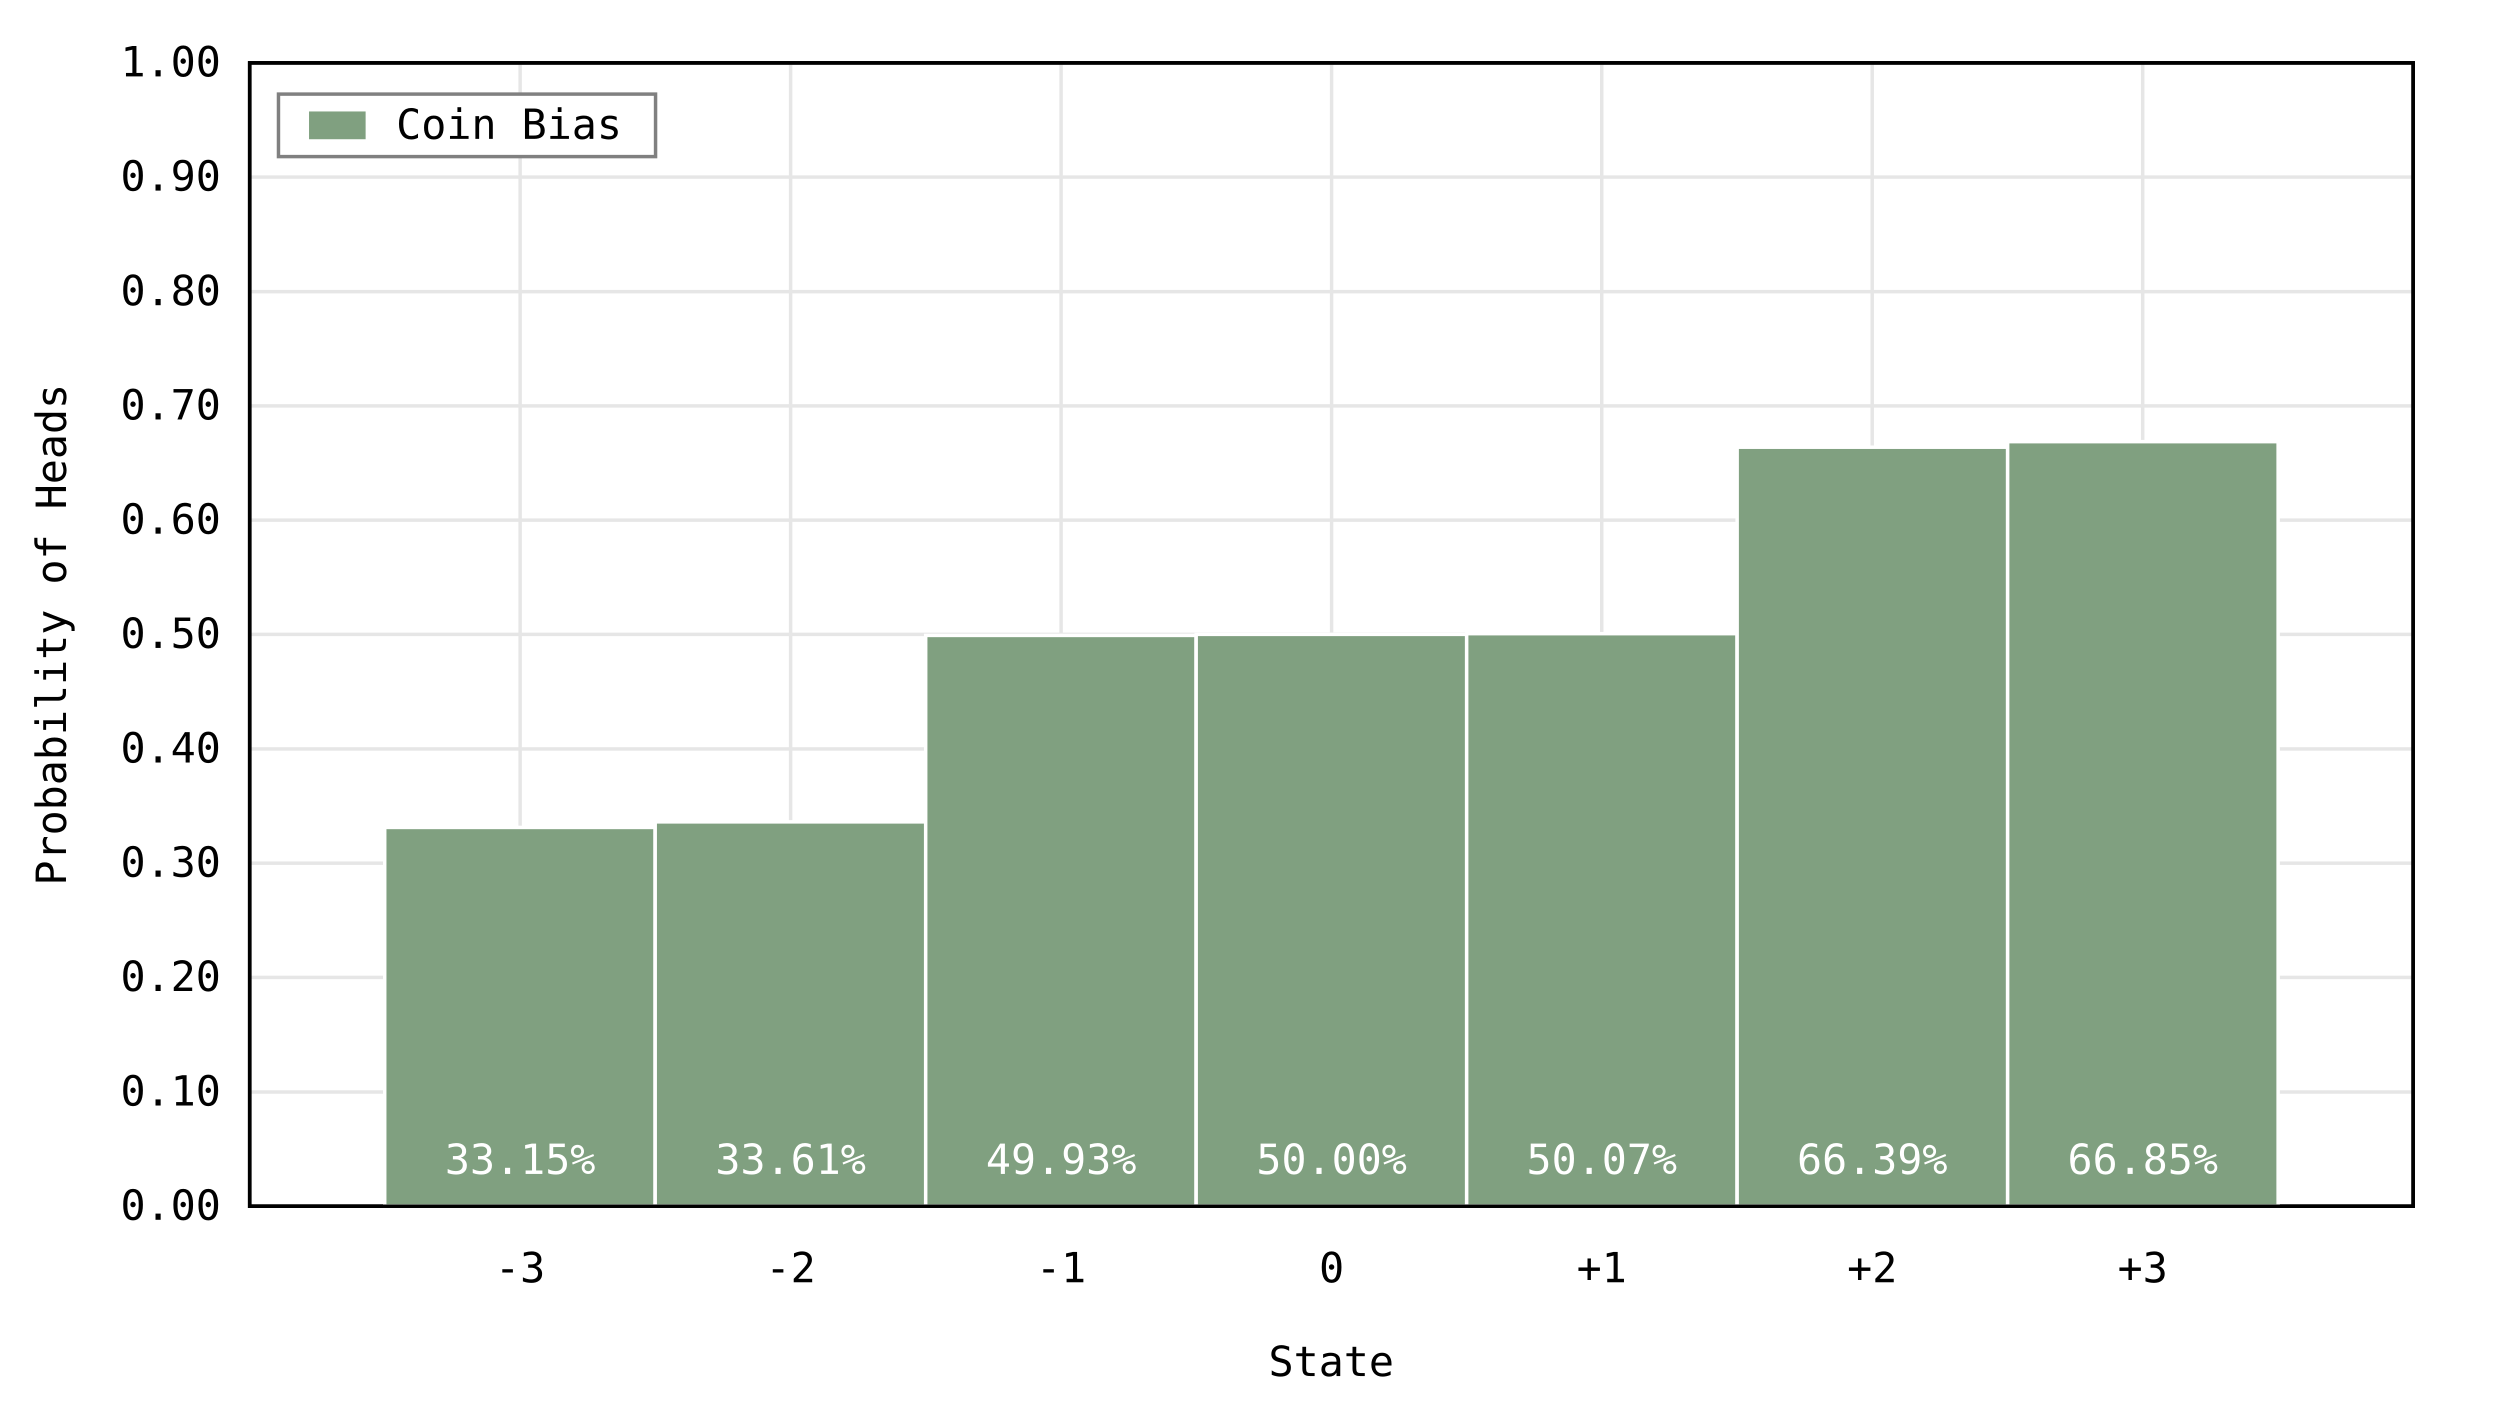
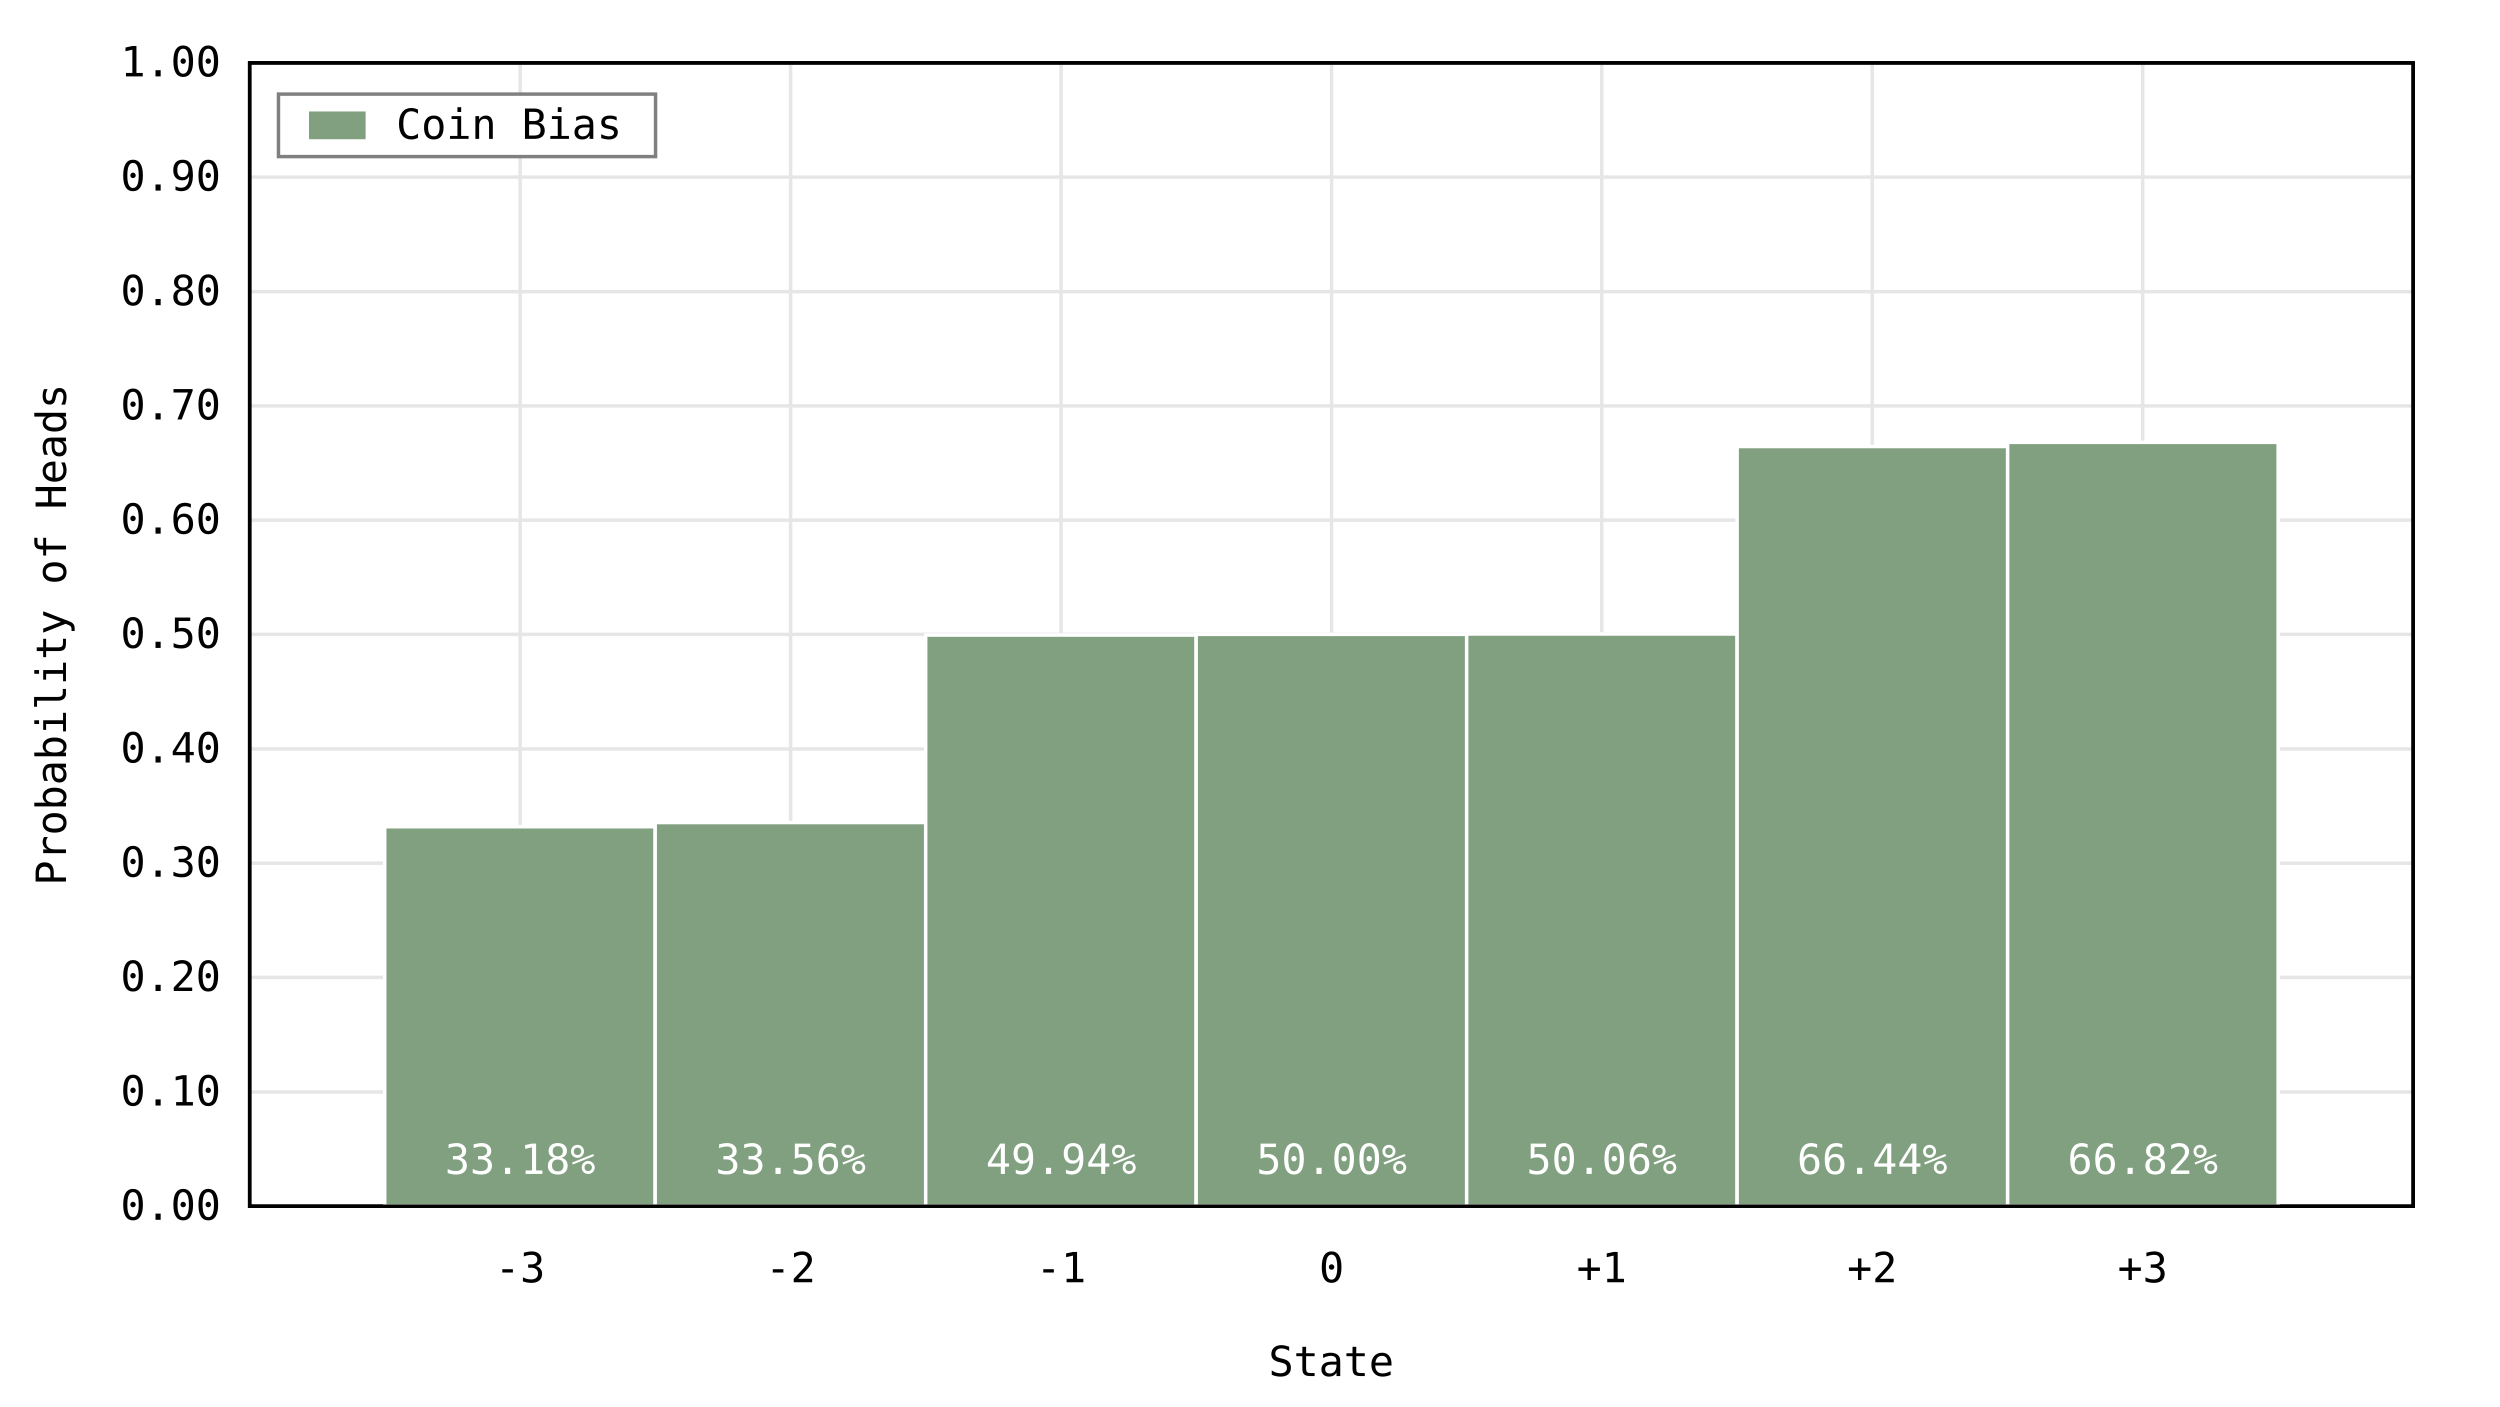
<svg xmlns="http://www.w3.org/2000/svg" xmlns:xlink="http://www.w3.org/1999/xlink" width="720" height="405" viewBox="0 0 720 405">
  <g id="gnuplot_canvas">
    <rect x="0" y="0" width="720" height="405" fill="none" />
    <defs>
      <circle id="gpDot" r="0.5" stroke-width="0.5" stroke="currentColor" />
      <path id="gpPt0" stroke-width="0.222" stroke="currentColor" d="M-1,0 h2 M0,-1 v2" />
      <path id="gpPt1" stroke-width="0.222" stroke="currentColor" d="M-1,-1 L1,1 M1,-1 L-1,1" />
      <path id="gpPt2" stroke-width="0.222" stroke="currentColor" d="M-1,0 L1,0 M0,-1 L0,1 M-1,-1 L1,1 M-1,1 L1,-1" />
      <rect id="gpPt3" stroke-width="0.222" stroke="currentColor" x="-1" y="-1" width="2" height="2" />
      <rect id="gpPt4" stroke-width="0.222" stroke="currentColor" fill="currentColor" x="-1" y="-1" width="2" height="2" />
      <circle id="gpPt5" stroke-width="0.222" stroke="currentColor" cx="0" cy="0" r="1" />
      <use xlink:href="#gpPt5" id="gpPt6" fill="currentColor" stroke="none" />
      <path id="gpPt7" stroke-width="0.222" stroke="currentColor" d="M0,-1.33 L-1.33,0.67 L1.33,0.67 z" />
      <use xlink:href="#gpPt7" id="gpPt8" fill="currentColor" stroke="none" />
      <use xlink:href="#gpPt7" id="gpPt9" stroke="currentColor" transform="rotate(180)" />
      <use xlink:href="#gpPt9" id="gpPt10" fill="currentColor" stroke="none" />
      <use xlink:href="#gpPt3" id="gpPt11" stroke="currentColor" transform="rotate(45)" />
      <use xlink:href="#gpPt11" id="gpPt12" fill="currentColor" stroke="none" />
      <path id="gpPt13" stroke-width="0.222" stroke="currentColor" d="M0,1.330 L1.265,0.411 L0.782,-1.067 L-0.782,-1.076 L-1.265,0.411 z" />
      <use xlink:href="#gpPt13" id="gpPt14" fill="currentColor" stroke="none" />
      <filter id="textbox" filterUnits="objectBoundingBox" x="0" y="0" height="1" width="1">
        <feFlood flood-color="white" flood-opacity="1" result="bgnd" />
        <feComposite in="SourceGraphic" in2="bgnd" operator="atop" />
      </filter>
      <filter id="greybox" filterUnits="objectBoundingBox" x="0" y="0" height="1" width="1">
        <feFlood flood-color="lightgrey" flood-opacity="1" result="grey" />
        <feComposite in="SourceGraphic" in2="grey" operator="atop" />
      </filter>
    </defs>
    <g fill="none" color="white" stroke="currentColor" stroke-width="1.00" stroke-linecap="butt" stroke-linejoin="miter">
</g>
    <g fill="none" color="black" stroke="currentColor" stroke-width="1.00" stroke-linecap="butt" stroke-linejoin="miter">
</g>
    <g fill="none" color="black" stroke="currentColor" stroke-width="1.00" stroke-linecap="butt" stroke-linejoin="miter">
      <path stroke="rgb(230, 230, 230)" class="gridline" d="M71.9,347.4 L695.0,347.4  " />
    </g>
    <g fill="none" color="black" stroke="currentColor" stroke-width="1.00" stroke-linecap="butt" stroke-linejoin="miter">
      <path stroke="black" d="M71.9,347.4 M695.0,347.4  " />
      <g transform="translate(63.6,351.3)" stroke="none" fill="black" font-family="Consolas, Menlo, monospace" font-size="12.00" text-anchor="end">
        <text>
          <tspan font-family="Consolas, Menlo, monospace">0.00</tspan>
        </text>
      </g>
    </g>
    <g fill="none" color="black" stroke="currentColor" stroke-width="1.00" stroke-linecap="butt" stroke-linejoin="miter">
</g>
    <g fill="none" color="black" stroke="currentColor" stroke-width="1.00" stroke-linecap="butt" stroke-linejoin="miter">
      <path stroke="rgb(230, 230, 230)" class="gridline" d="M71.9,314.5 L695.0,314.5  " />
    </g>
    <g fill="none" color="black" stroke="currentColor" stroke-width="1.00" stroke-linecap="butt" stroke-linejoin="miter">
      <path stroke="black" d="M71.9,314.5 M695.0,314.5  " />
      <g transform="translate(63.6,318.4)" stroke="none" fill="black" font-family="Consolas, Menlo, monospace" font-size="12.00" text-anchor="end">
        <text>
          <tspan font-family="Consolas, Menlo, monospace">0.10</tspan>
        </text>
      </g>
    </g>
    <g fill="none" color="black" stroke="currentColor" stroke-width="1.00" stroke-linecap="butt" stroke-linejoin="miter">
</g>
    <g fill="none" color="black" stroke="currentColor" stroke-width="1.00" stroke-linecap="butt" stroke-linejoin="miter">
      <path stroke="rgb(230, 230, 230)" class="gridline" d="M71.9,281.5 L695.0,281.5  " />
    </g>
    <g fill="none" color="black" stroke="currentColor" stroke-width="1.00" stroke-linecap="butt" stroke-linejoin="miter">
      <path stroke="black" d="M71.9,281.5 M695.0,281.5  " />
      <g transform="translate(63.6,285.4)" stroke="none" fill="black" font-family="Consolas, Menlo, monospace" font-size="12.00" text-anchor="end">
        <text>
          <tspan font-family="Consolas, Menlo, monospace">0.20</tspan>
        </text>
      </g>
    </g>
    <g fill="none" color="black" stroke="currentColor" stroke-width="1.00" stroke-linecap="butt" stroke-linejoin="miter">
</g>
    <g fill="none" color="black" stroke="currentColor" stroke-width="1.00" stroke-linecap="butt" stroke-linejoin="miter">
      <path stroke="rgb(230, 230, 230)" class="gridline" d="M71.9,248.6 L695.0,248.6  " />
    </g>
    <g fill="none" color="black" stroke="currentColor" stroke-width="1.00" stroke-linecap="butt" stroke-linejoin="miter">
      <path stroke="black" d="M71.9,248.6 M695.0,248.6  " />
      <g transform="translate(63.6,252.5)" stroke="none" fill="black" font-family="Consolas, Menlo, monospace" font-size="12.00" text-anchor="end">
        <text>
          <tspan font-family="Consolas, Menlo, monospace">0.30</tspan>
        </text>
      </g>
    </g>
    <g fill="none" color="black" stroke="currentColor" stroke-width="1.00" stroke-linecap="butt" stroke-linejoin="miter">
</g>
    <g fill="none" color="black" stroke="currentColor" stroke-width="1.00" stroke-linecap="butt" stroke-linejoin="miter">
      <path stroke="rgb(230, 230, 230)" class="gridline" d="M71.9,215.7 L695.0,215.7  " />
    </g>
    <g fill="none" color="black" stroke="currentColor" stroke-width="1.00" stroke-linecap="butt" stroke-linejoin="miter">
      <path stroke="black" d="M71.9,215.7 M695.0,215.7  " />
      <g transform="translate(63.6,219.6)" stroke="none" fill="black" font-family="Consolas, Menlo, monospace" font-size="12.00" text-anchor="end">
        <text>
          <tspan font-family="Consolas, Menlo, monospace">0.40</tspan>
        </text>
      </g>
    </g>
    <g fill="none" color="black" stroke="currentColor" stroke-width="1.00" stroke-linecap="butt" stroke-linejoin="miter">
</g>
    <g fill="none" color="black" stroke="currentColor" stroke-width="1.00" stroke-linecap="butt" stroke-linejoin="miter">
      <path stroke="rgb(230, 230, 230)" class="gridline" d="M71.9,182.7 L695.0,182.7  " />
    </g>
    <g fill="none" color="black" stroke="currentColor" stroke-width="1.00" stroke-linecap="butt" stroke-linejoin="miter">
      <path stroke="black" d="M71.9,182.7 M695.0,182.7  " />
      <g transform="translate(63.6,186.6)" stroke="none" fill="black" font-family="Consolas, Menlo, monospace" font-size="12.00" text-anchor="end">
        <text>
          <tspan font-family="Consolas, Menlo, monospace">0.50</tspan>
        </text>
      </g>
    </g>
    <g fill="none" color="black" stroke="currentColor" stroke-width="1.00" stroke-linecap="butt" stroke-linejoin="miter">
</g>
    <g fill="none" color="black" stroke="currentColor" stroke-width="1.00" stroke-linecap="butt" stroke-linejoin="miter">
      <path stroke="rgb(230, 230, 230)" class="gridline" d="M71.9,149.8 L695.0,149.8  " />
    </g>
    <g fill="none" color="black" stroke="currentColor" stroke-width="1.00" stroke-linecap="butt" stroke-linejoin="miter">
      <path stroke="black" d="M71.9,149.8 M695.0,149.8  " />
      <g transform="translate(63.6,153.7)" stroke="none" fill="black" font-family="Consolas, Menlo, monospace" font-size="12.00" text-anchor="end">
        <text>
          <tspan font-family="Consolas, Menlo, monospace">0.60</tspan>
        </text>
      </g>
    </g>
    <g fill="none" color="black" stroke="currentColor" stroke-width="1.00" stroke-linecap="butt" stroke-linejoin="miter">
</g>
    <g fill="none" color="black" stroke="currentColor" stroke-width="1.00" stroke-linecap="butt" stroke-linejoin="miter">
      <path stroke="rgb(230, 230, 230)" class="gridline" d="M71.9,116.9 L695.0,116.9  " />
    </g>
    <g fill="none" color="black" stroke="currentColor" stroke-width="1.00" stroke-linecap="butt" stroke-linejoin="miter">
      <path stroke="black" d="M71.9,116.9 M695.0,116.9  " />
      <g transform="translate(63.6,120.8)" stroke="none" fill="black" font-family="Consolas, Menlo, monospace" font-size="12.00" text-anchor="end">
        <text>
          <tspan font-family="Consolas, Menlo, monospace">0.70</tspan>
        </text>
      </g>
    </g>
    <g fill="none" color="black" stroke="currentColor" stroke-width="1.00" stroke-linecap="butt" stroke-linejoin="miter">
</g>
    <g fill="none" color="black" stroke="currentColor" stroke-width="1.00" stroke-linecap="butt" stroke-linejoin="miter">
      <path stroke="rgb(230, 230, 230)" class="gridline" d="M71.9,84.0 L695.0,84.0  " />
    </g>
    <g fill="none" color="black" stroke="currentColor" stroke-width="1.00" stroke-linecap="butt" stroke-linejoin="miter">
      <path stroke="black" d="M71.9,84.0 M695.0,84.0  " />
      <g transform="translate(63.6,87.9)" stroke="none" fill="black" font-family="Consolas, Menlo, monospace" font-size="12.00" text-anchor="end">
        <text>
          <tspan font-family="Consolas, Menlo, monospace">0.80</tspan>
        </text>
      </g>
    </g>
    <g fill="none" color="black" stroke="currentColor" stroke-width="1.00" stroke-linecap="butt" stroke-linejoin="miter">
</g>
    <g fill="none" color="black" stroke="currentColor" stroke-width="1.00" stroke-linecap="butt" stroke-linejoin="miter">
      <path stroke="rgb(230, 230, 230)" class="gridline" d="M71.9,51.0 L695.0,51.0  " />
    </g>
    <g fill="none" color="black" stroke="currentColor" stroke-width="1.00" stroke-linecap="butt" stroke-linejoin="miter">
      <path stroke="black" d="M71.9,51.0 M695.0,51.0  " />
      <g transform="translate(63.6,54.9)" stroke="none" fill="black" font-family="Consolas, Menlo, monospace" font-size="12.00" text-anchor="end">
        <text>
          <tspan font-family="Consolas, Menlo, monospace">0.90</tspan>
        </text>
      </g>
    </g>
    <g fill="none" color="black" stroke="currentColor" stroke-width="1.00" stroke-linecap="butt" stroke-linejoin="miter">
</g>
    <g fill="none" color="black" stroke="currentColor" stroke-width="1.00" stroke-linecap="butt" stroke-linejoin="miter">
      <path stroke="rgb(230, 230, 230)" class="gridline" d="M71.9,18.1 L695.0,18.1  " />
    </g>
    <g fill="none" color="black" stroke="currentColor" stroke-width="1.00" stroke-linecap="butt" stroke-linejoin="miter">
      <path stroke="black" d="M71.9,18.1 M695.0,18.1  " />
      <g transform="translate(63.6,22.0)" stroke="none" fill="black" font-family="Consolas, Menlo, monospace" font-size="12.00" text-anchor="end">
        <text>
          <tspan font-family="Consolas, Menlo, monospace">1.00</tspan>
        </text>
      </g>
    </g>
    <g fill="none" color="black" stroke="currentColor" stroke-width="1.00" stroke-linecap="butt" stroke-linejoin="miter">
</g>
    <g fill="none" color="black" stroke="currentColor" stroke-width="1.00" stroke-linecap="butt" stroke-linejoin="miter">
      <path stroke="rgb(230, 230, 230)" class="gridline" d="M149.8,347.4 L149.8,45.1 M149.8,27.1 L149.8,18.1  " />
    </g>
    <g fill="none" color="black" stroke="currentColor" stroke-width="1.00" stroke-linecap="butt" stroke-linejoin="miter">
      <path stroke="black" d="M149.8,347.4 M149.8,18.1  " />
      <g transform="translate(149.8,369.3)" stroke="none" fill="black" font-family="Consolas, Menlo, monospace" font-size="12.00" text-anchor="middle">
        <text>
          <tspan font-family="Consolas, Menlo, monospace">-3</tspan>
        </text>
      </g>
    </g>
    <g fill="none" color="black" stroke="currentColor" stroke-width="1.00" stroke-linecap="butt" stroke-linejoin="miter">
</g>
    <g fill="none" color="black" stroke="currentColor" stroke-width="1.00" stroke-linecap="butt" stroke-linejoin="miter">
      <path stroke="rgb(230, 230, 230)" class="gridline" d="M227.7,347.4 L227.7,18.1  " />
    </g>
    <g fill="none" color="black" stroke="currentColor" stroke-width="1.00" stroke-linecap="butt" stroke-linejoin="miter">
      <path stroke="black" d="M227.7,347.4 M227.7,18.1  " />
      <g transform="translate(227.7,369.3)" stroke="none" fill="black" font-family="Consolas, Menlo, monospace" font-size="12.00" text-anchor="middle">
        <text>
          <tspan font-family="Consolas, Menlo, monospace">-2</tspan>
        </text>
      </g>
    </g>
    <g fill="none" color="black" stroke="currentColor" stroke-width="1.00" stroke-linecap="butt" stroke-linejoin="miter">
</g>
    <g fill="none" color="black" stroke="currentColor" stroke-width="1.00" stroke-linecap="butt" stroke-linejoin="miter">
      <path stroke="rgb(230, 230, 230)" class="gridline" d="M305.6,347.4 L305.6,18.1  " />
    </g>
    <g fill="none" color="black" stroke="currentColor" stroke-width="1.00" stroke-linecap="butt" stroke-linejoin="miter">
      <path stroke="black" d="M305.6,347.4 M305.6,18.1  " />
      <g transform="translate(305.6,369.3)" stroke="none" fill="black" font-family="Consolas, Menlo, monospace" font-size="12.00" text-anchor="middle">
        <text>
          <tspan font-family="Consolas, Menlo, monospace">-1</tspan>
        </text>
      </g>
    </g>
    <g fill="none" color="black" stroke="currentColor" stroke-width="1.00" stroke-linecap="butt" stroke-linejoin="miter">
</g>
    <g fill="none" color="black" stroke="currentColor" stroke-width="1.00" stroke-linecap="butt" stroke-linejoin="miter">
      <path stroke="rgb(230, 230, 230)" class="gridline" d="M383.5,347.4 L383.5,18.1  " />
    </g>
    <g fill="none" color="black" stroke="currentColor" stroke-width="1.00" stroke-linecap="butt" stroke-linejoin="miter">
      <path stroke="black" d="M383.5,347.4 M383.5,18.1  " />
      <g transform="translate(383.5,369.3)" stroke="none" fill="black" font-family="Consolas, Menlo, monospace" font-size="12.00" text-anchor="middle">
        <text>
          <tspan font-family="Consolas, Menlo, monospace"> 0</tspan>
        </text>
      </g>
    </g>
    <g fill="none" color="black" stroke="currentColor" stroke-width="1.00" stroke-linecap="butt" stroke-linejoin="miter">
</g>
    <g fill="none" color="black" stroke="currentColor" stroke-width="1.00" stroke-linecap="butt" stroke-linejoin="miter">
      <path stroke="rgb(230, 230, 230)" class="gridline" d="M461.3,347.4 L461.3,18.1  " />
    </g>
    <g fill="none" color="black" stroke="currentColor" stroke-width="1.00" stroke-linecap="butt" stroke-linejoin="miter">
      <path stroke="black" d="M461.3,347.4 M461.3,18.1  " />
      <g transform="translate(461.3,369.3)" stroke="none" fill="black" font-family="Consolas, Menlo, monospace" font-size="12.00" text-anchor="middle">
        <text>
          <tspan font-family="Consolas, Menlo, monospace">+1</tspan>
        </text>
      </g>
    </g>
    <g fill="none" color="black" stroke="currentColor" stroke-width="1.00" stroke-linecap="butt" stroke-linejoin="miter">
</g>
    <g fill="none" color="black" stroke="currentColor" stroke-width="1.00" stroke-linecap="butt" stroke-linejoin="miter">
      <path stroke="rgb(230, 230, 230)" class="gridline" d="M539.2,347.4 L539.2,18.1  " />
    </g>
    <g fill="none" color="black" stroke="currentColor" stroke-width="1.00" stroke-linecap="butt" stroke-linejoin="miter">
      <path stroke="black" d="M539.2,347.4 M539.2,18.1  " />
      <g transform="translate(539.2,369.3)" stroke="none" fill="black" font-family="Consolas, Menlo, monospace" font-size="12.00" text-anchor="middle">
        <text>
          <tspan font-family="Consolas, Menlo, monospace">+2</tspan>
        </text>
      </g>
    </g>
    <g fill="none" color="black" stroke="currentColor" stroke-width="1.00" stroke-linecap="butt" stroke-linejoin="miter">
</g>
    <g fill="none" color="black" stroke="currentColor" stroke-width="1.00" stroke-linecap="butt" stroke-linejoin="miter">
      <path stroke="rgb(230, 230, 230)" class="gridline" d="M617.1,347.4 L617.1,18.1  " />
    </g>
    <g fill="none" color="black" stroke="currentColor" stroke-width="1.00" stroke-linecap="butt" stroke-linejoin="miter">
      <path stroke="black" d="M617.1,347.4 M617.1,18.1  " />
      <g transform="translate(617.1,369.3)" stroke="none" fill="black" font-family="Consolas, Menlo, monospace" font-size="12.00" text-anchor="middle">
        <text>
          <tspan font-family="Consolas, Menlo, monospace">+3</tspan>
        </text>
      </g>
    </g>
    <g fill="none" color="black" stroke="currentColor" stroke-width="1.00" stroke-linecap="butt" stroke-linejoin="miter">
</g>
    <g fill="none" color="black" stroke="currentColor" stroke-width="1.00" stroke-linecap="butt" stroke-linejoin="miter">
      <path stroke="black" d="M71.9,18.1 L71.9,347.4 L695.0,347.4 L695.0,18.1 L71.9,18.1 Z  " />
    </g>
    <g fill="none" color="black" stroke="currentColor" stroke-width="1.00" stroke-linecap="butt" stroke-linejoin="miter">
      <g transform="translate(19.0,182.8) rotate(270)" stroke="none" fill="black" font-family="Consolas, Menlo, monospace" font-size="12.00" text-anchor="middle">
        <text>
          <tspan font-family="Consolas, Menlo, monospace">Probability of Heads</tspan>
        </text>
      </g>
    </g>
    <g fill="none" color="black" stroke="currentColor" stroke-width="1.00" stroke-linecap="butt" stroke-linejoin="miter">
      <g transform="translate(383.4,396.3)" stroke="none" fill="black" font-family="Consolas, Menlo, monospace" font-size="12.00" text-anchor="middle">
        <text>
          <tspan font-family="Consolas, Menlo, monospace">State</tspan>
        </text>
      </g>
    </g>
    <g fill="none" color="black" stroke="currentColor" stroke-width="1.00" stroke-linecap="butt" stroke-linejoin="miter">
</g>
    <g fill="none" color="black" stroke="currentColor" stroke-width="1.00" stroke-linecap="butt" stroke-linejoin="miter">
      <path stroke="rgb(128, 128, 128)" d="M80.2,45.1 L80.2,27.1 L188.8,27.1 L188.8,45.1 L80.2,45.1 Z  " />
    </g>
    <g id="gnuplot_plot_1">
      <g fill="none" color="black" stroke="currentColor" stroke-width="1.00" stroke-linecap="butt" stroke-linejoin="miter">
        <g transform="translate(114.1,40.0)" stroke="none" fill="black" font-family="Consolas, Menlo, monospace" font-size="12.00" text-anchor="start">
          <text>
            <tspan font-family="Consolas, Menlo, monospace">Coin Bias</tspan>
          </text>
        </g>
      </g>
      <g fill="none" color="black" stroke="currentColor" stroke-width="1.00" stroke-linecap="butt" stroke-linejoin="miter">
        <g stroke="none" shape-rendering="crispEdges">
          <polygon fill="rgb(128, 160, 128)" points="88.5,40.6 105.8,40.6 105.8,31.6 88.5,31.6 " />
        </g>
        <path stroke="rgb(255, 255, 255)" d="M88.5,40.6 L105.8,40.6 L105.8,31.6 L88.5,31.6 L88.5,40.6 Z  " />
      </g>
      <g fill="none" color="black" stroke="currentColor" stroke-width="1.00" stroke-linecap="butt" stroke-linejoin="miter">
        <g stroke="none" shape-rendering="crispEdges">
-           <polygon fill="rgb(128, 160, 128)" points="110.8,347.4 188.8,347.4 188.8,238.2 110.8,238.2 " />
-         </g>
-         <path stroke="rgb(255, 255, 255)" d="M110.8,347.4 L110.8,238.3 L188.7,238.3 L188.7,347.4 L110.8,347.4 Z  " />
-       </g>
-       <g fill="none" color="black" stroke="currentColor" stroke-width="1.00" stroke-linecap="butt" stroke-linejoin="miter">
-         <g stroke="none" shape-rendering="crispEdges">
-           <polygon fill="rgb(128, 160, 128)" points="188.7,347.4 266.7,347.4 266.7,236.6 188.7,236.6 " />
-         </g>
-         <path stroke="rgb(255, 255, 255)" d="M188.7,347.4 L188.7,236.7 L266.6,236.7 L266.6,347.4 L188.7,347.4 Z  " />
-       </g>
-       <g fill="none" color="black" stroke="currentColor" stroke-width="1.00" stroke-linecap="butt" stroke-linejoin="miter">
-         <g stroke="none" shape-rendering="crispEdges">
-           <polygon fill="rgb(128, 160, 128)" points="266.6,347.4 344.6,347.4 344.6,182.9 266.6,182.9 " />
-         </g>
-         <path stroke="rgb(255, 255, 255)" d="M266.6,347.4 L266.6,183.0 L344.5,183.0 L344.5,347.4 L266.6,347.4 Z  " />
+           <polygon fill="rgb(128, 160, 128)" points="110.8,347.4 188.8,347.4 188.8,238.0 110.8,238.0 " />
+         </g>
+         <path stroke="rgb(255, 255, 255)" d="M110.8,347.4 L110.8,238.1 L188.7,238.1 L188.7,347.4 L110.8,347.4 Z  " />
+       </g>
+       <g fill="none" color="black" stroke="currentColor" stroke-width="1.00" stroke-linecap="butt" stroke-linejoin="miter">
+         <g stroke="none" shape-rendering="crispEdges">
+           <polygon fill="rgb(128, 160, 128)" points="188.7,347.4 266.7,347.4 266.7,236.8 188.7,236.8 " />
+         </g>
+         <path stroke="rgb(255, 255, 255)" d="M188.7,347.4 L188.7,236.9 L266.6,236.9 L266.6,347.4 L188.7,347.4 Z  " />
+       </g>
+       <g fill="none" color="black" stroke="currentColor" stroke-width="1.00" stroke-linecap="butt" stroke-linejoin="miter">
+         <g stroke="none" shape-rendering="crispEdges">
+           <polygon fill="rgb(128, 160, 128)" points="266.6,347.4 344.6,347.4 344.6,182.8 266.6,182.8 " />
+         </g>
+         <path stroke="rgb(255, 255, 255)" d="M266.6,347.4 L266.6,182.9 L344.5,182.9 L344.5,347.4 L266.6,347.4 Z  " />
      </g>
      <g fill="none" color="black" stroke="currentColor" stroke-width="1.00" stroke-linecap="butt" stroke-linejoin="miter">
        <g stroke="none" shape-rendering="crispEdges">
          <polygon fill="rgb(128, 160, 128)" points="344.5,347.4 422.5,347.4 422.5,182.6 344.5,182.6 " />
        </g>
        <path stroke="rgb(255, 255, 255)" d="M344.5,347.4 L344.5,182.7 L422.4,182.7 L422.4,347.4 L344.5,347.4 Z  " />
      </g>
      <g fill="none" color="black" stroke="currentColor" stroke-width="1.00" stroke-linecap="butt" stroke-linejoin="miter">
        <g stroke="none" shape-rendering="crispEdges">
-           <polygon fill="rgb(128, 160, 128)" points="422.4,347.4 500.4,347.4 500.4,182.4 422.4,182.4 " />
-         </g>
-         <path stroke="rgb(255, 255, 255)" d="M422.4,347.4 L422.4,182.5 L500.3,182.5 L500.3,347.4 L422.4,347.4 Z  " />
-       </g>
-       <g fill="none" color="black" stroke="currentColor" stroke-width="1.00" stroke-linecap="butt" stroke-linejoin="miter">
-         <g stroke="none" shape-rendering="crispEdges">
-           <polygon fill="rgb(128, 160, 128)" points="500.3,347.4 578.3,347.4 578.3,128.7 500.3,128.7 " />
-         </g>
-         <path stroke="rgb(255, 255, 255)" d="M500.3,347.4 L500.3,128.8 L578.2,128.8 L578.2,347.4 L500.3,347.4 Z  " />
-       </g>
-       <g fill="none" color="black" stroke="currentColor" stroke-width="1.00" stroke-linecap="butt" stroke-linejoin="miter">
-         <g stroke="none" shape-rendering="crispEdges">
-           <polygon fill="rgb(128, 160, 128)" points="578.2,347.4 656.2,347.4 656.2,127.1 578.2,127.1 " />
-         </g>
-         <path stroke="rgb(255, 255, 255)" d="M578.2,347.4 L578.2,127.2 L656.1,127.2 L656.1,347.4 L578.2,347.4 Z  " />
+           <polygon fill="rgb(128, 160, 128)" points="422.4,347.4 500.4,347.4 500.4,182.5 422.4,182.5 " />
+         </g>
+         <path stroke="rgb(255, 255, 255)" d="M422.4,347.4 L422.4,182.6 L500.3,182.6 L500.3,347.4 L422.4,347.4 Z  " />
+       </g>
+       <g fill="none" color="black" stroke="currentColor" stroke-width="1.00" stroke-linecap="butt" stroke-linejoin="miter">
+         <g stroke="none" shape-rendering="crispEdges">
+           <polygon fill="rgb(128, 160, 128)" points="500.3,347.4 578.3,347.4 578.3,128.5 500.3,128.5 " />
+         </g>
+         <path stroke="rgb(255, 255, 255)" d="M500.3,347.4 L500.3,128.6 L578.2,128.6 L578.2,347.4 L500.3,347.4 Z  " />
+       </g>
+       <g fill="none" color="black" stroke="currentColor" stroke-width="1.00" stroke-linecap="butt" stroke-linejoin="miter">
+         <g stroke="none" shape-rendering="crispEdges">
+           <polygon fill="rgb(128, 160, 128)" points="578.2,347.4 656.2,347.4 656.2,127.3 578.2,127.3 " />
+         </g>
+         <path stroke="rgb(255, 255, 255)" d="M578.2,347.4 L578.2,127.4 L656.1,127.4 L656.1,347.4 L578.2,347.4 Z  " />
      </g>
      <g fill="none" color="black" stroke="currentColor" stroke-width="1.00" stroke-linecap="butt" stroke-linejoin="miter">
</g>
    </g>
    <g id="gnuplot_plot_2">
      <g fill="none" color="black" stroke="currentColor" stroke-width="1.00" stroke-linecap="butt" stroke-linejoin="miter">
        <g transform="translate(149.8,338.1)" stroke="none" fill="rgb(255,255,255)" font-family="Consolas, Menlo, monospace" font-size="12.00" text-anchor="middle">
          <text>
-             <tspan font-family="Consolas, Menlo, monospace">33.15%</tspan>
+             <tspan font-family="Consolas, Menlo, monospace">33.18%</tspan>
          </text>
        </g>
        <g transform="translate(227.7,338.1)" stroke="none" fill="rgb(255,255,255)" font-family="Consolas, Menlo, monospace" font-size="12.00" text-anchor="middle">
          <text>
-             <tspan font-family="Consolas, Menlo, monospace">33.61%</tspan>
+             <tspan font-family="Consolas, Menlo, monospace">33.56%</tspan>
          </text>
        </g>
        <g transform="translate(305.6,338.1)" stroke="none" fill="rgb(255,255,255)" font-family="Consolas, Menlo, monospace" font-size="12.00" text-anchor="middle">
          <text>
-             <tspan font-family="Consolas, Menlo, monospace">49.93%</tspan>
+             <tspan font-family="Consolas, Menlo, monospace">49.94%</tspan>
          </text>
        </g>
        <g transform="translate(383.5,338.1)" stroke="none" fill="rgb(255,255,255)" font-family="Consolas, Menlo, monospace" font-size="12.00" text-anchor="middle">
          <text>
            <tspan font-family="Consolas, Menlo, monospace">50.00%</tspan>
          </text>
        </g>
        <g transform="translate(461.3,338.1)" stroke="none" fill="rgb(255,255,255)" font-family="Consolas, Menlo, monospace" font-size="12.00" text-anchor="middle">
          <text>
-             <tspan font-family="Consolas, Menlo, monospace">50.07%</tspan>
+             <tspan font-family="Consolas, Menlo, monospace">50.06%</tspan>
          </text>
        </g>
        <g transform="translate(539.2,338.1)" stroke="none" fill="rgb(255,255,255)" font-family="Consolas, Menlo, monospace" font-size="12.00" text-anchor="middle">
          <text>
-             <tspan font-family="Consolas, Menlo, monospace">66.39%</tspan>
+             <tspan font-family="Consolas, Menlo, monospace">66.44%</tspan>
          </text>
        </g>
        <g transform="translate(617.1,338.1)" stroke="none" fill="rgb(255,255,255)" font-family="Consolas, Menlo, monospace" font-size="12.00" text-anchor="middle">
          <text>
-             <tspan font-family="Consolas, Menlo, monospace">66.85%</tspan>
+             <tspan font-family="Consolas, Menlo, monospace">66.82%</tspan>
          </text>
        </g>
      </g>
    </g>
    <g id="gnuplot_plot_3">
      <g fill="none" color="black" stroke="currentColor" stroke-width="1.00" stroke-linecap="butt" stroke-linejoin="miter">
</g>
    </g>
    <g fill="none" color="white" stroke="rgb( 96, 120,  96)" stroke-width="2.00" stroke-linecap="butt" stroke-linejoin="miter">
</g>
    <g fill="none" color="black" stroke="currentColor" stroke-width="2.00" stroke-linecap="butt" stroke-linejoin="miter">
</g>
    <g fill="none" color="black" stroke="black" stroke-width="1.00" stroke-linecap="butt" stroke-linejoin="miter">
</g>
    <g fill="none" color="black" stroke="currentColor" stroke-width="1.00" stroke-linecap="butt" stroke-linejoin="miter">
      <path stroke="black" d="M71.9,18.1 L71.9,347.4 L695.0,347.4 L695.0,18.1 L71.9,18.1 Z  " />
    </g>
    <g fill="none" color="black" stroke="currentColor" stroke-width="1.00" stroke-linecap="butt" stroke-linejoin="miter">
</g>
  </g>
</svg>
